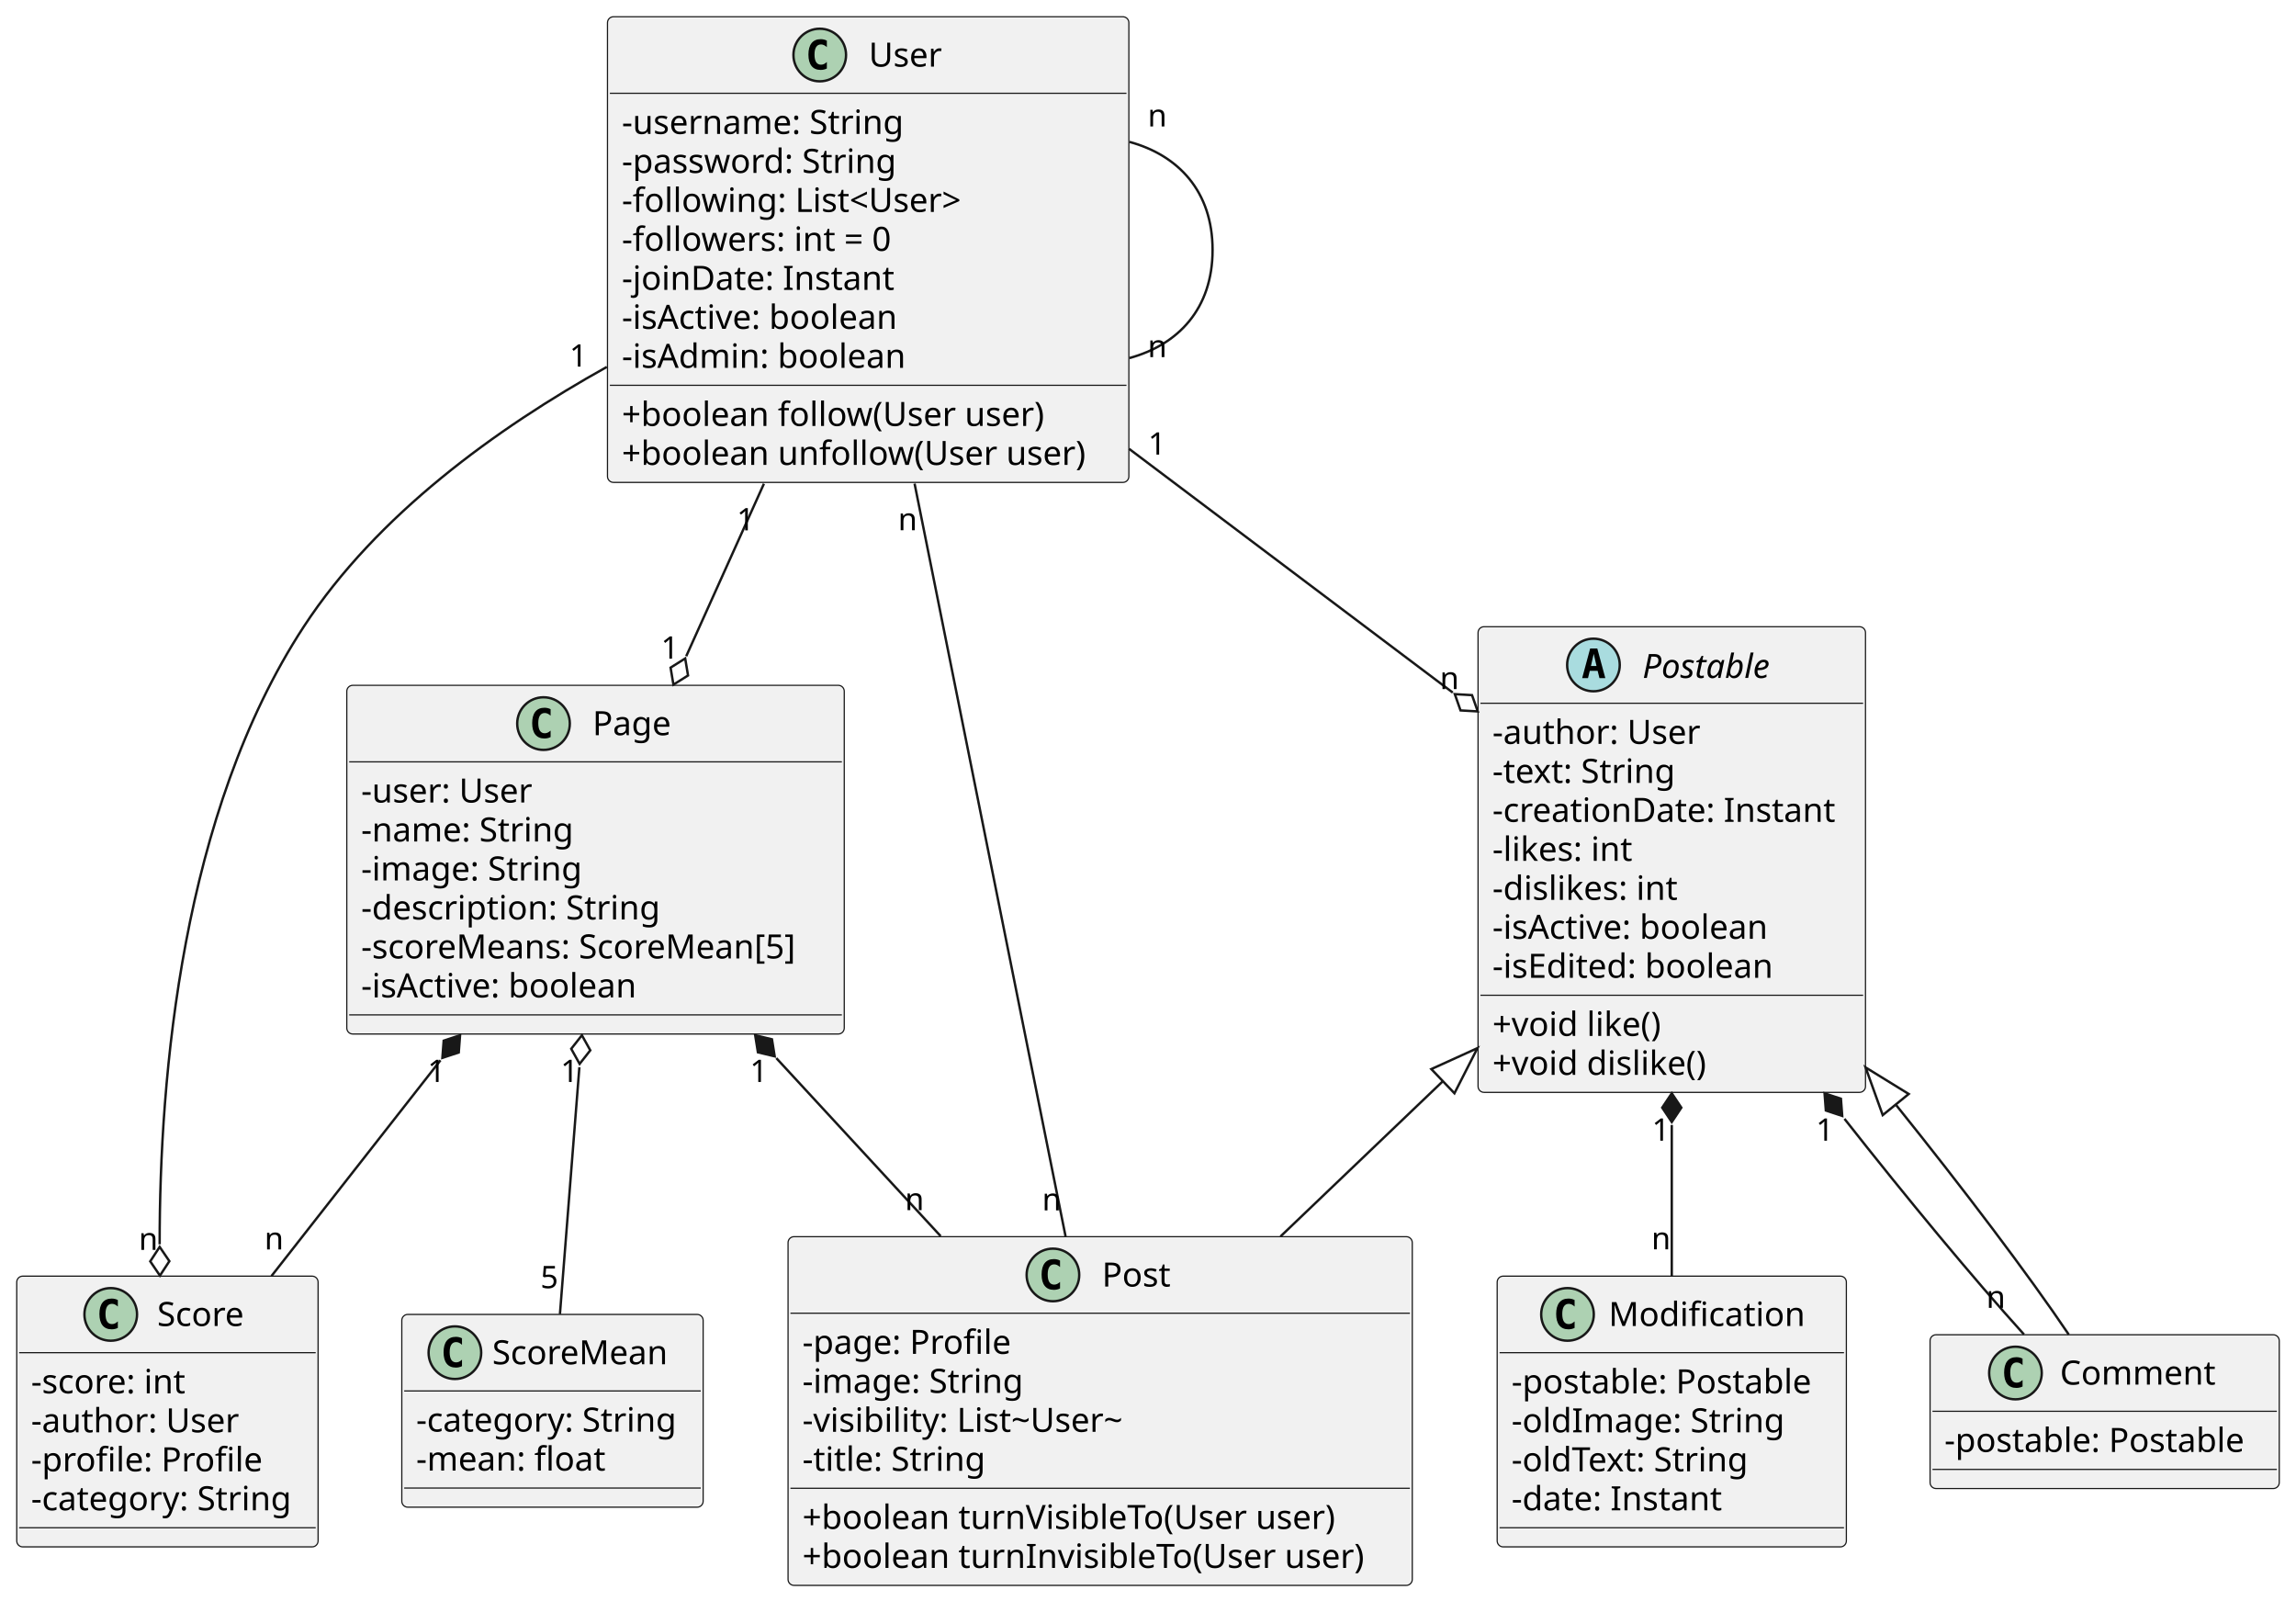
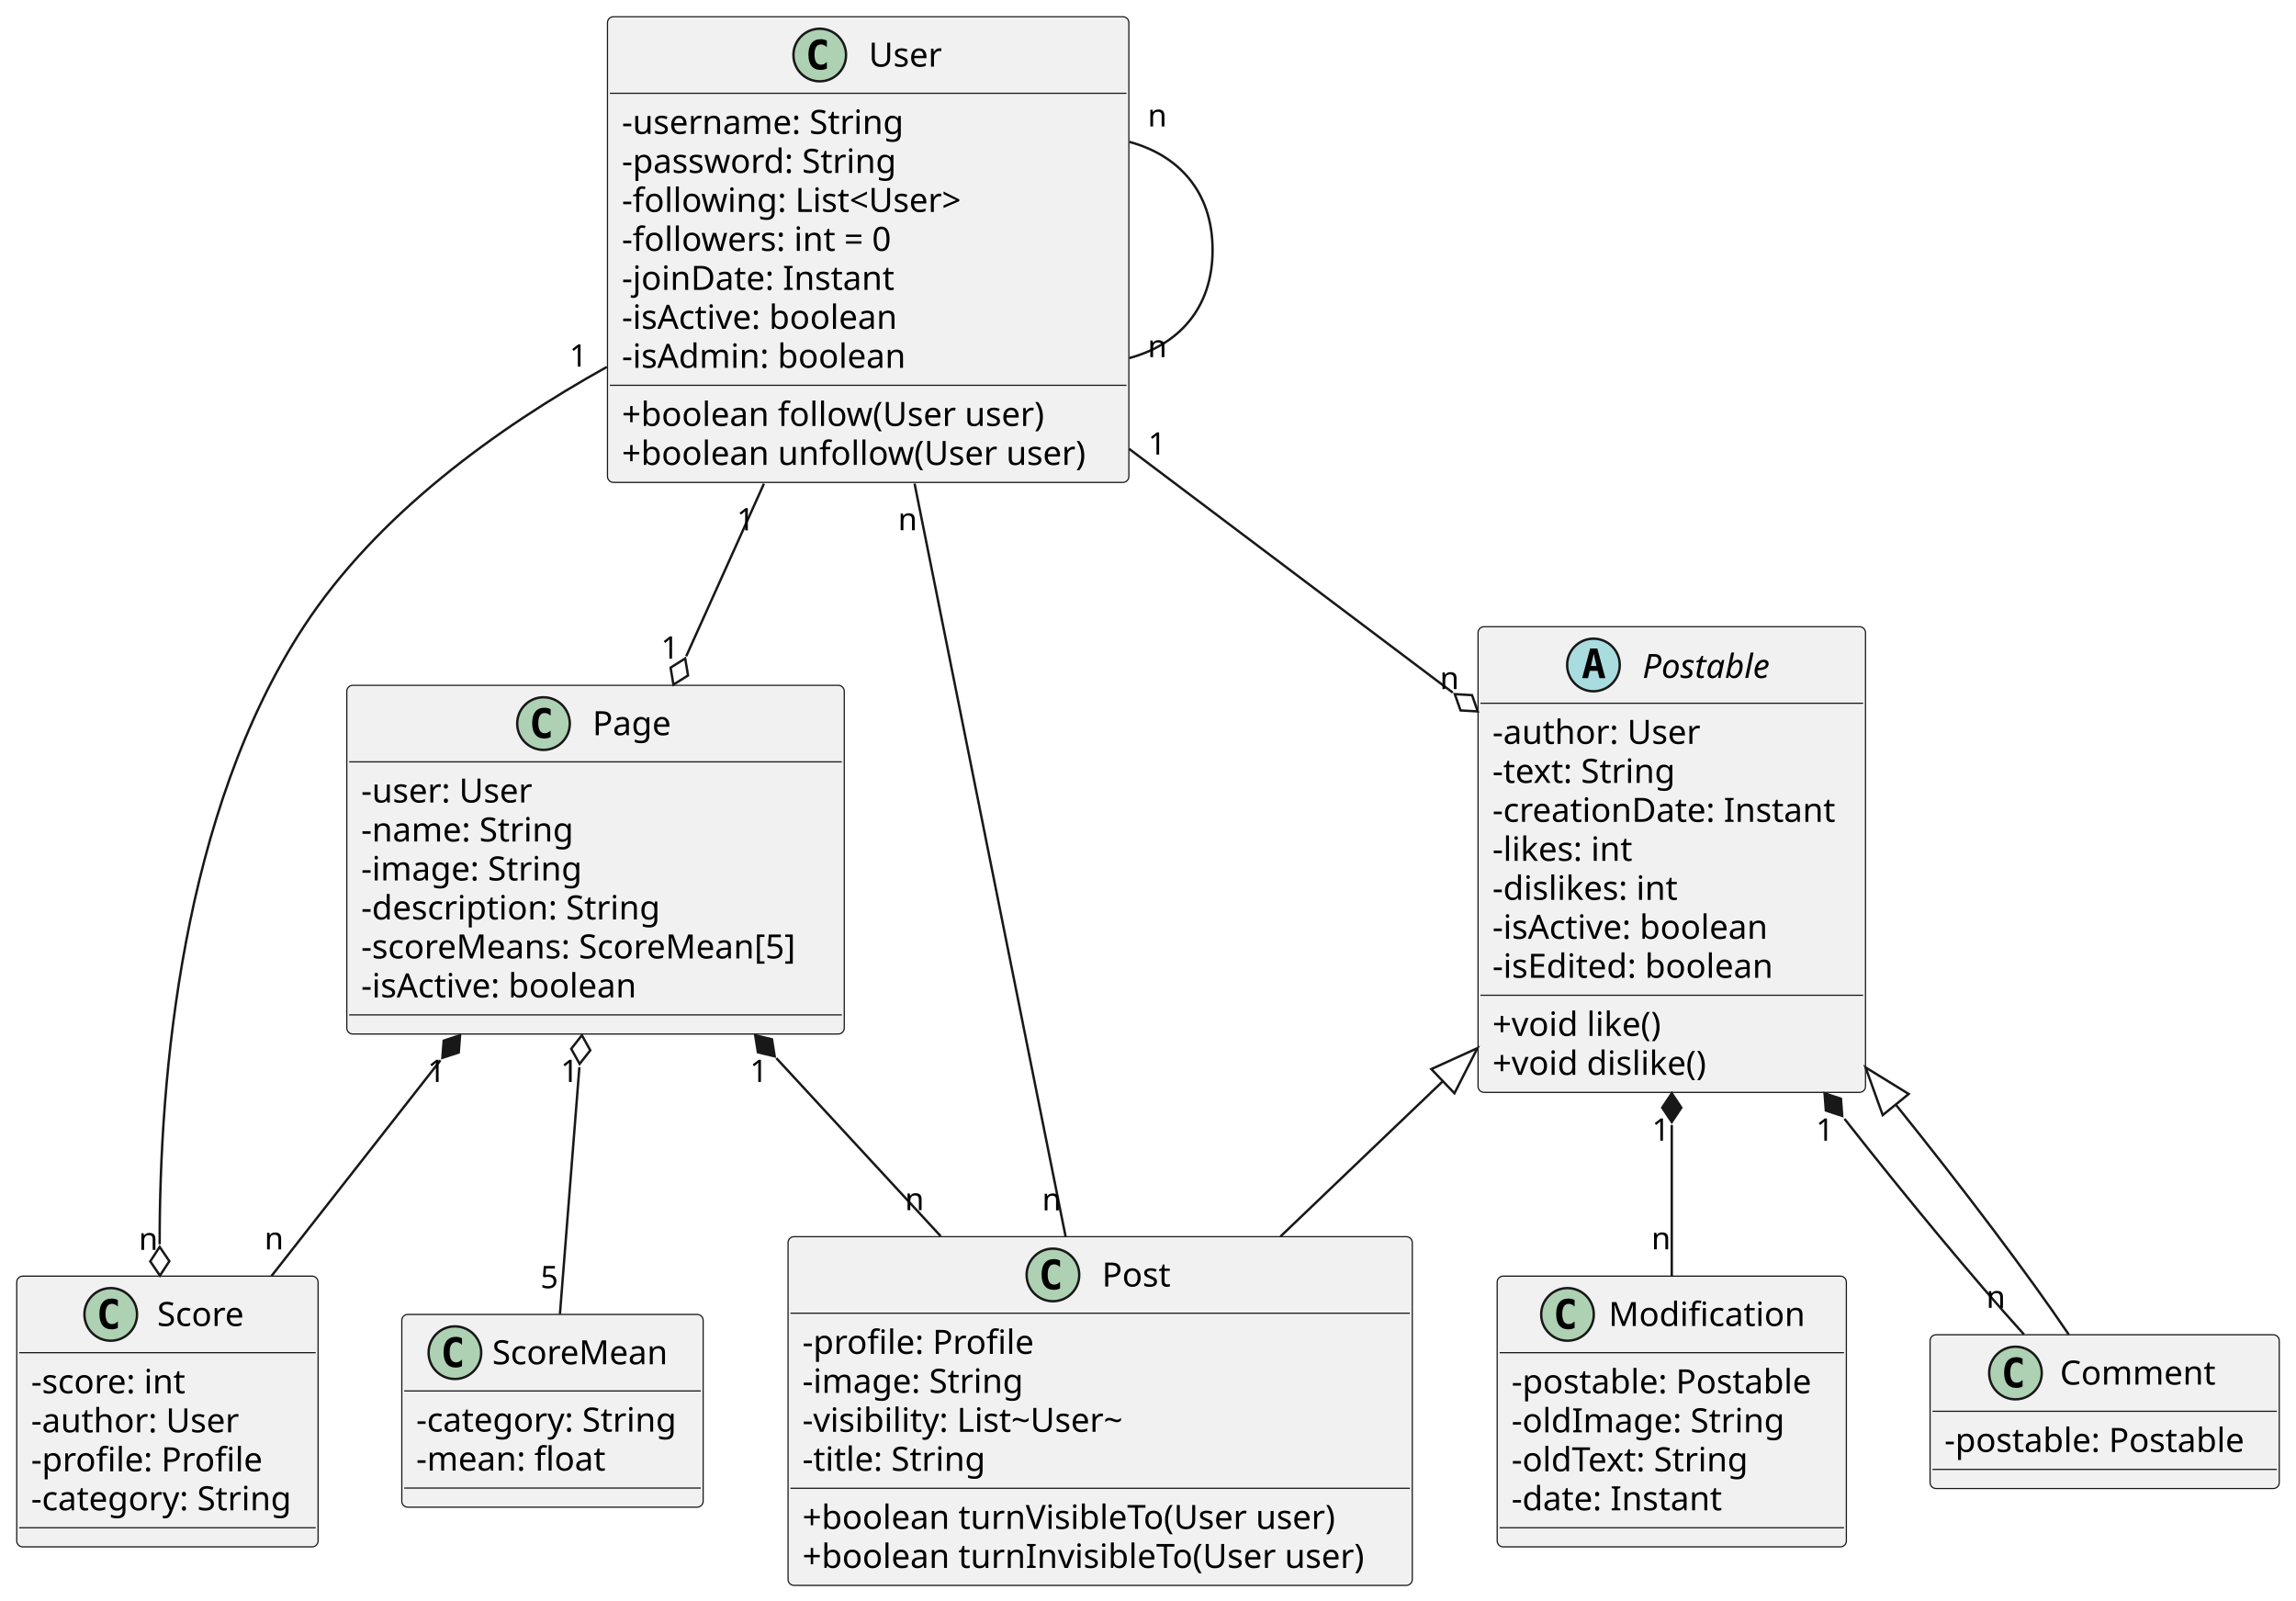
<svg xmlns="http://www.w3.org/2000/svg" contentStyleType="text/css" height="669px" preserveAspectRatio="none" style="width:960px;height:669px;background:#FFFFFF;" version="1.1" viewBox="0 0 960 669" width="960px" zoomAndPan="magnify">
  <defs />
  <g>
    <g id="elem_User">
      <rect codeLine="2" fill="#F1F1F1" height="194.672" id="User" rx="2.5" ry="2.5" style="stroke:#181818;stroke-width:0.5;" width="218" x="254" y="7" />
      <ellipse cx="342.75" cy="23" fill="#ADD1B2" rx="11" ry="11" style="stroke:#181818;stroke-width:1.0;" />
      <path d="M345.719,28.641 Q345.141,28.938 344.5,29.078 Q343.859,29.234 343.156,29.234 Q340.656,29.234 339.328,27.594 Q338.016,25.938 338.016,22.812 Q338.016,19.688 339.328,18.031 Q340.656,16.375 343.156,16.375 Q343.859,16.375 344.5,16.531 Q345.156,16.688 345.719,16.984 L345.719,19.703 Q345.094,19.125 344.5,18.859 Q343.906,18.578 343.281,18.578 Q341.938,18.578 341.25,19.656 Q340.562,20.719 340.562,22.812 Q340.562,24.906 341.25,25.984 Q341.938,27.047 343.281,27.047 Q343.906,27.047 344.5,26.781 Q345.094,26.5 345.719,25.922 L345.719,28.641 Z " fill="#000000" />
      <text fill="#000000" font-family="sans-serif" font-size="14" lengthAdjust="spacing" textLength="32" x="363.25" y="27.847">User</text>
      <line style="stroke:#181818;stroke-width:0.5;" x1="255" x2="471" y1="39" y2="39" />
      <text fill="#000000" font-family="sans-serif" font-size="14" lengthAdjust="spacing" textLength="124" x="260" y="55.995">-username: String</text>
      <text fill="#000000" font-family="sans-serif" font-size="14" lengthAdjust="spacing" textLength="121" x="260" y="72.292">-password: String</text>
      <text fill="#000000" font-family="sans-serif" font-size="14" lengthAdjust="spacing" textLength="153" x="260" y="88.589">-following: List&lt;User&gt;</text>
      <text fill="#000000" font-family="sans-serif" font-size="14" lengthAdjust="spacing" textLength="121" x="260" y="104.886">-followers: int = 0</text>
      <text fill="#000000" font-family="sans-serif" font-size="14" lengthAdjust="spacing" textLength="118" x="260" y="121.183">-joinDate: Instant</text>
      <text fill="#000000" font-family="sans-serif" font-size="14" lengthAdjust="spacing" textLength="122" x="260" y="137.48">-isActive: boolean</text>
      <text fill="#000000" font-family="sans-serif" font-size="14" lengthAdjust="spacing" textLength="124" x="260" y="153.776">-isAdmin: boolean</text>
      <line style="stroke:#181818;stroke-width:0.5;" x1="255" x2="471" y1="161.078" y2="161.078" />
      <text fill="#000000" font-family="sans-serif" font-size="14" lengthAdjust="spacing" textLength="188" x="260" y="178.073">+boolean follow(User user)</text>
      <text fill="#000000" font-family="sans-serif" font-size="14" lengthAdjust="spacing" textLength="206" x="260" y="194.37">+boolean unfollow(User user)</text>
    </g>
    <g id="elem_Page">
      <rect codeLine="13" fill="#F1F1F1" height="145.781" id="Page" rx="2.5" ry="2.5" style="stroke:#181818;stroke-width:0.5;" width="208" x="145" y="286.5" />
      <ellipse cx="227.25" cy="302.5" fill="#ADD1B2" rx="11" ry="11" style="stroke:#181818;stroke-width:1.0;" />
      <path d="M230.219,308.141 Q229.641,308.438 229,308.578 Q228.359,308.734 227.656,308.734 Q225.156,308.734 223.828,307.094 Q222.516,305.438 222.516,302.312 Q222.516,299.188 223.828,297.531 Q225.156,295.875 227.656,295.875 Q228.359,295.875 229,296.031 Q229.656,296.188 230.219,296.484 L230.219,299.203 Q229.594,298.625 229,298.359 Q228.406,298.078 227.781,298.078 Q226.438,298.078 225.75,299.156 Q225.062,300.219 225.062,302.312 Q225.062,304.406 225.75,305.484 Q226.438,306.547 227.781,306.547 Q228.406,306.547 229,306.281 Q229.594,306 230.219,305.422 L230.219,308.141 Z " fill="#000000" />
      <text fill="#000000" font-family="sans-serif" font-size="14" lengthAdjust="spacing" textLength="35" x="247.75" y="307.347">Page</text>
      <line style="stroke:#181818;stroke-width:0.5;" x1="146" x2="352" y1="318.5" y2="318.5" />
      <text fill="#000000" font-family="sans-serif" font-size="14" lengthAdjust="spacing" textLength="77" x="151" y="335.495">-user: User</text>
      <text fill="#000000" font-family="sans-serif" font-size="14" lengthAdjust="spacing" textLength="93" x="151" y="351.792">-name: String</text>
      <text fill="#000000" font-family="sans-serif" font-size="14" lengthAdjust="spacing" textLength="96" x="151" y="368.089">-image: String</text>
      <text fill="#000000" font-family="sans-serif" font-size="14" lengthAdjust="spacing" textLength="131" x="151" y="384.386">-description: String</text>
      <text fill="#000000" font-family="sans-serif" font-size="14" lengthAdjust="spacing" textLength="196" x="151" y="400.683">-scoreMeans: ScoreMean[5]</text>
      <text fill="#000000" font-family="sans-serif" font-size="14" lengthAdjust="spacing" textLength="122" x="151" y="416.979">-isActive: boolean</text>
      <line style="stroke:#181818;stroke-width:0.5;" x1="146" x2="352" y1="424.281" y2="424.281" />
    </g>
    <g id="elem_Postable">
      <rect codeLine="21" fill="#F1F1F1" height="194.672" id="Postable" rx="2.5" ry="2.5" style="stroke:#181818;stroke-width:0.5;" width="162" x="618" y="262" />
      <ellipse cx="666.25" cy="278" fill="#A9DCDF" rx="11" ry="11" style="stroke:#181818;stroke-width:1.0;" />
      <path d="M666.359,273.344 L665.203,278.422 L667.531,278.422 L666.359,273.344 Z M664.875,271.109 L667.859,271.109 L671.219,283.5 L668.766,283.5 L668,280.438 L664.719,280.438 L663.969,283.5 L661.531,283.5 L664.875,271.109 Z " fill="#000000" />
      <text fill="#000000" font-family="sans-serif" font-size="14" font-style="italic" lengthAdjust="spacing" textLength="57" x="686.75" y="283.432">Postable</text>
      <line style="stroke:#181818;stroke-width:0.5;" x1="619" x2="779" y1="294" y2="294" />
      <text fill="#000000" font-family="sans-serif" font-size="14" lengthAdjust="spacing" textLength="91" x="624" y="310.995">-author: User</text>
      <text fill="#000000" font-family="sans-serif" font-size="14" lengthAdjust="spacing" textLength="80" x="624" y="327.292">-text: String</text>
      <text fill="#000000" font-family="sans-serif" font-size="14" lengthAdjust="spacing" textLength="150" x="624" y="343.589">-creationDate: Instant</text>
      <text fill="#000000" font-family="sans-serif" font-size="14" lengthAdjust="spacing" textLength="62" x="624" y="359.886">-likes: int</text>
      <text fill="#000000" font-family="sans-serif" font-size="14" lengthAdjust="spacing" textLength="82" x="624" y="376.183">-dislikes: int</text>
      <text fill="#000000" font-family="sans-serif" font-size="14" lengthAdjust="spacing" textLength="122" x="624" y="392.479">-isActive: boolean</text>
      <text fill="#000000" font-family="sans-serif" font-size="14" lengthAdjust="spacing" textLength="125" x="624" y="408.776">-isEdited: boolean</text>
      <line style="stroke:#181818;stroke-width:0.5;" x1="619" x2="779" y1="416.078" y2="416.078" />
      <text fill="#000000" font-family="sans-serif" font-size="14" lengthAdjust="spacing" textLength="77" x="624" y="433.073">+void like()</text>
      <text fill="#000000" font-family="sans-serif" font-size="14" lengthAdjust="spacing" textLength="97" x="624" y="449.37">+void dislike()</text>
    </g>
    <g id="elem_Post">
      <rect codeLine="32" fill="#F1F1F1" height="145.781" id="Post" rx="2.5" ry="2.5" style="stroke:#181818;stroke-width:0.5;" width="261" x="329.5" y="517" />
      <ellipse cx="440.25" cy="533" fill="#ADD1B2" rx="11" ry="11" style="stroke:#181818;stroke-width:1.0;" />
      <path d="M443.219,538.641 Q442.641,538.938 442,539.078 Q441.359,539.234 440.656,539.234 Q438.156,539.234 436.828,537.594 Q435.516,535.938 435.516,532.812 Q435.516,529.688 436.828,528.031 Q438.156,526.375 440.656,526.375 Q441.359,526.375 442,526.531 Q442.656,526.688 443.219,526.984 L443.219,529.703 Q442.594,529.125 442,528.859 Q441.406,528.578 440.781,528.578 Q439.438,528.578 438.75,529.656 Q438.062,530.719 438.062,532.812 Q438.062,534.906 438.75,535.984 Q439.438,537.047 440.781,537.047 Q441.406,537.047 442,536.781 Q442.594,536.5 443.219,535.922 L443.219,538.641 Z " fill="#000000" />
      <text fill="#000000" font-family="sans-serif" font-size="14" lengthAdjust="spacing" textLength="31" x="460.75" y="537.847">Post</text>
      <line style="stroke:#181818;stroke-width:0.5;" x1="330.5" x2="589.5" y1="549" y2="549" />
-       <text fill="#000000" font-family="sans-serif" font-size="14" lengthAdjust="spacing" textLength="91" x="335.5" y="565.995">-page: Profile</text>
+       <text fill="#000000" font-family="sans-serif" font-size="14" lengthAdjust="spacing" textLength="91" x="335.5" y="565.995">-profile: Profile</text>
      <text fill="#000000" font-family="sans-serif" font-size="14" lengthAdjust="spacing" textLength="96" x="335.5" y="582.292">-image: String</text>
      <text fill="#000000" font-family="sans-serif" font-size="14" lengthAdjust="spacing" textLength="144" x="335.5" y="598.589">-visibility: List~User~</text>
      <text fill="#000000" font-family="sans-serif" font-size="14" lengthAdjust="spacing" textLength="79" x="335.5" y="614.886">-title: String</text>
      <line style="stroke:#181818;stroke-width:0.5;" x1="330.5" x2="589.5" y1="622.188" y2="622.188" />
      <text fill="#000000" font-family="sans-serif" font-size="14" lengthAdjust="spacing" textLength="239" x="335.5" y="639.183">+boolean turnVisibleTo(User user)</text>
      <text fill="#000000" font-family="sans-serif" font-size="14" lengthAdjust="spacing" textLength="249" x="335.5" y="655.48">+boolean turnInvisibleTo(User user)</text>
    </g>
    <g id="elem_Comment">
      <rect codeLine="40" fill="#F1F1F1" height="64.297" id="Comment" rx="2.5" ry="2.5" style="stroke:#181818;stroke-width:0.5;" width="146" x="807" y="558" />
      <ellipse cx="842.7" cy="574" fill="#ADD1B2" rx="11" ry="11" style="stroke:#181818;stroke-width:1.0;" />
      <path d="M845.669,579.641 Q845.091,579.938 844.45,580.078 Q843.809,580.234 843.106,580.234 Q840.606,580.234 839.278,578.594 Q837.966,576.938 837.966,573.812 Q837.966,570.688 839.278,569.031 Q840.606,567.375 843.106,567.375 Q843.809,567.375 844.45,567.531 Q845.106,567.688 845.669,567.984 L845.669,570.703 Q845.044,570.125 844.45,569.859 Q843.856,569.578 843.231,569.578 Q841.888,569.578 841.2,570.656 Q840.513,571.719 840.513,573.812 Q840.513,575.906 841.2,576.984 Q841.888,578.047 843.231,578.047 Q843.856,578.047 844.45,577.781 Q845.044,577.5 845.669,576.922 L845.669,579.641 Z " fill="#000000" />
      <text fill="#000000" font-family="sans-serif" font-size="14" lengthAdjust="spacing" textLength="68" x="861.3" y="578.847">Comment</text>
      <line style="stroke:#181818;stroke-width:0.5;" x1="808" x2="952" y1="590" y2="590" />
      <text fill="#000000" font-family="sans-serif" font-size="14" lengthAdjust="spacing" textLength="134" x="813" y="606.995">-postable: Postable</text>
      <line style="stroke:#181818;stroke-width:0.5;" x1="808" x2="952" y1="614.297" y2="614.297" />
    </g>
    <g id="elem_Modification">
      <rect codeLine="43" fill="#F1F1F1" height="113.188" id="Modification" rx="2.5" ry="2.5" style="stroke:#181818;stroke-width:0.5;" width="146" x="626" y="533.5" />
      <ellipse cx="655.4" cy="549.5" fill="#ADD1B2" rx="11" ry="11" style="stroke:#181818;stroke-width:1.0;" />
      <path d="M658.369,555.141 Q657.791,555.438 657.15,555.578 Q656.509,555.734 655.806,555.734 Q653.306,555.734 651.978,554.094 Q650.666,552.438 650.666,549.312 Q650.666,546.188 651.978,544.531 Q653.306,542.875 655.806,542.875 Q656.509,542.875 657.15,543.031 Q657.806,543.188 658.369,543.484 L658.369,546.203 Q657.744,545.625 657.15,545.359 Q656.556,545.078 655.931,545.078 Q654.587,545.078 653.9,546.156 Q653.212,547.219 653.212,549.312 Q653.212,551.406 653.9,552.484 Q654.587,553.547 655.931,553.547 Q656.556,553.547 657.15,553.281 Q657.744,553 658.369,552.422 L658.369,555.141 Z " fill="#000000" />
      <text fill="#000000" font-family="sans-serif" font-size="14" lengthAdjust="spacing" textLength="82" x="672.6" y="554.347">Modification</text>
      <line style="stroke:#181818;stroke-width:0.5;" x1="627" x2="771" y1="565.5" y2="565.5" />
      <text fill="#000000" font-family="sans-serif" font-size="14" lengthAdjust="spacing" textLength="134" x="632" y="582.495">-postable: Postable</text>
      <text fill="#000000" font-family="sans-serif" font-size="14" lengthAdjust="spacing" textLength="117" x="632" y="598.792">-oldImage: String</text>
      <text fill="#000000" font-family="sans-serif" font-size="14" lengthAdjust="spacing" textLength="105" x="632" y="615.089">-oldText: String</text>
      <text fill="#000000" font-family="sans-serif" font-size="14" lengthAdjust="spacing" textLength="92" x="632" y="631.386">-date: Instant</text>
      <line style="stroke:#181818;stroke-width:0.5;" x1="627" x2="771" y1="638.688" y2="638.688" />
    </g>
    <g id="elem_Score">
      <rect codeLine="49" fill="#F1F1F1" height="113.188" id="Score" rx="2.5" ry="2.5" style="stroke:#181818;stroke-width:0.5;" width="126" x="7" y="533.5" />
      <ellipse cx="46.3" cy="549.5" fill="#ADD1B2" rx="11" ry="11" style="stroke:#181818;stroke-width:1.0;" />
      <path d="M49.269,555.141 Q48.691,555.438 48.05,555.578 Q47.409,555.734 46.706,555.734 Q44.206,555.734 42.878,554.094 Q41.566,552.438 41.566,549.312 Q41.566,546.188 42.878,544.531 Q44.206,542.875 46.706,542.875 Q47.409,542.875 48.05,543.031 Q48.706,543.188 49.269,543.484 L49.269,546.203 Q48.644,545.625 48.05,545.359 Q47.456,545.078 46.831,545.078 Q45.487,545.078 44.8,546.156 Q44.112,547.219 44.112,549.312 Q44.112,551.406 44.8,552.484 Q45.487,553.547 46.831,553.547 Q47.456,553.547 48.05,553.281 Q48.644,553 49.269,552.422 L49.269,555.141 Z " fill="#000000" />
      <text fill="#000000" font-family="sans-serif" font-size="14" lengthAdjust="spacing" textLength="40" x="65.7" y="554.347">Score</text>
      <line style="stroke:#181818;stroke-width:0.5;" x1="8" x2="132" y1="565.5" y2="565.5" />
      <text fill="#000000" font-family="sans-serif" font-size="14" lengthAdjust="spacing" textLength="70" x="13" y="582.495">-score: int</text>
      <text fill="#000000" font-family="sans-serif" font-size="14" lengthAdjust="spacing" textLength="91" x="13" y="598.792">-author: User</text>
      <text fill="#000000" font-family="sans-serif" font-size="14" lengthAdjust="spacing" textLength="98" x="13" y="615.089">-profile: Profile</text>
      <text fill="#000000" font-family="sans-serif" font-size="14" lengthAdjust="spacing" textLength="114" x="13" y="631.386">-category: String</text>
      <line style="stroke:#181818;stroke-width:0.5;" x1="8" x2="132" y1="638.688" y2="638.688" />
    </g>
    <g id="elem_ScoreMean">
      <rect codeLine="55" fill="#F1F1F1" height="80.594" id="ScoreMean" rx="2.5" ry="2.5" style="stroke:#181818;stroke-width:0.5;" width="126" x="168" y="549.5" />
      <ellipse cx="190.2" cy="565.5" fill="#ADD1B2" rx="11" ry="11" style="stroke:#181818;stroke-width:1.0;" />
      <path d="M193.169,571.141 Q192.591,571.438 191.95,571.578 Q191.309,571.734 190.606,571.734 Q188.106,571.734 186.778,570.094 Q185.466,568.438 185.466,565.312 Q185.466,562.188 186.778,560.531 Q188.106,558.875 190.606,558.875 Q191.309,558.875 191.95,559.031 Q192.606,559.188 193.169,559.484 L193.169,562.203 Q192.544,561.625 191.95,561.359 Q191.356,561.078 190.731,561.078 Q189.387,561.078 188.7,562.156 Q188.012,563.219 188.012,565.312 Q188.012,567.406 188.7,568.484 Q189.387,569.547 190.731,569.547 Q191.356,569.547 191.95,569.281 Q192.544,569 193.169,568.422 L193.169,571.141 Z " fill="#000000" />
      <text fill="#000000" font-family="sans-serif" font-size="14" lengthAdjust="spacing" textLength="78" x="205.8" y="570.347">ScoreMean</text>
      <line style="stroke:#181818;stroke-width:0.5;" x1="169" x2="293" y1="581.5" y2="581.5" />
      <text fill="#000000" font-family="sans-serif" font-size="14" lengthAdjust="spacing" textLength="114" x="174" y="598.495">-category: String</text>
      <text fill="#000000" font-family="sans-serif" font-size="14" lengthAdjust="spacing" textLength="82" x="174" y="614.792">-mean: float</text>
      <line style="stroke:#181818;stroke-width:0.5;" x1="169" x2="293" y1="622.094" y2="622.094" />
    </g>
    <g id="link_User_User">
      <path codeLine="59" d="M472.26,59.32 C492.64,64.88 507,79.94 507,104.5 C507,129.06 492.64,144.12 472.26,149.68 " fill="none" id="User-User" style="stroke:#181818;stroke-width:1.0;" />
      <text fill="#000000" font-family="sans-serif" font-size="13" lengthAdjust="spacing" textLength="8" x="479.87" y="52.863">n</text>
      <text fill="#000000" font-family="sans-serif" font-size="13" lengthAdjust="spacing" textLength="8" x="479.87" y="149.294">n</text>
    </g>
    <g id="link_User_Postable">
      <path codeLine="60" d="M472.09,187.64 C515.81,220.56 565.63,258.07 607.42,289.54 " fill="none" id="User-to-Postable" style="stroke:#181818;stroke-width:1.0;" />
      <polygon fill="none" points="617.87,297.41,615.481,290.606,608.281,290.195,610.671,296.999,617.87,297.41" style="stroke:#181818;stroke-width:1.0;" />
      <text fill="#000000" font-family="sans-serif" font-size="13" lengthAdjust="spacing" textLength="8" x="480.042" y="190.042">1</text>
      <text fill="#000000" font-family="sans-serif" font-size="13" lengthAdjust="spacing" textLength="8" x="602.022" y="288.083">n</text>
    </g>
    <g id="link_User_Score">
      <path codeLine="61" d="M253.72,153.4 C207.6,179.08 157.6,215.19 127,262 C76.05,339.94 66.71,449.77 66.75,520.18 " fill="none" id="User-to-Score" style="stroke:#181818;stroke-width:1.0;" />
      <polygon fill="none" points="66.87,533.28,70.817,527.245,66.764,521.28,62.817,527.315,66.87,533.28" style="stroke:#181818;stroke-width:1.0;" />
      <text fill="#000000" font-family="sans-serif" font-size="13" lengthAdjust="spacing" textLength="8" x="238.109" y="153.264">1</text>
      <text fill="#000000" font-family="sans-serif" font-size="13" lengthAdjust="spacing" textLength="8" x="58.001" y="522.517">n</text>
    </g>
    <g id="link_User_Post">
      <path codeLine="62" d="M382.4,202.18 C401.03,295.05 428.75,433.25 445.53,516.87 " fill="none" id="User-Post" style="stroke:#181818;stroke-width:1.0;" />
      <text fill="#000000" font-family="sans-serif" font-size="13" lengthAdjust="spacing" textLength="8" x="375.483" y="221.659">n</text>
      <text fill="#000000" font-family="sans-serif" font-size="13" lengthAdjust="spacing" textLength="8" x="435.712" y="506.017">n</text>
    </g>
    <g id="link_User_Page">
      <path codeLine="63" d="M319.41,202.23 C308.71,225.99 297.33,251.23 286.92,274.34 " fill="none" id="User-to-Page" style="stroke:#181818;stroke-width:1.0;" />
      <polygon fill="none" points="281.57,286.22,287.678,282.387,286.489,275.274,280.381,279.108,281.57,286.22" style="stroke:#181818;stroke-width:1.0;" />
      <text fill="#000000" font-family="sans-serif" font-size="13" lengthAdjust="spacing" textLength="8" x="308.064" y="221.712">1</text>
      <text fill="#000000" font-family="sans-serif" font-size="13" lengthAdjust="spacing" textLength="8" x="276.382" y="275.352">1</text>
    </g>
    <g id="link_Page_Post">
      <path codeLine="64" d="M324.59,442.36 C347.04,466.67 371.47,493.12 393.31,516.78 " fill="none" id="Page-backto-Post" style="stroke:#181818;stroke-width:1.0;" />
      <polygon fill="#181818" points="315.76,432.8,316.898,439.921,323.909,441.608,322.771,434.488,315.76,432.8" style="stroke:#181818;stroke-width:1.0;" />
      <text fill="#000000" font-family="sans-serif" font-size="13" lengthAdjust="spacing" textLength="8" x="313.546" y="452.332">1</text>
      <text fill="#000000" font-family="sans-serif" font-size="13" lengthAdjust="spacing" textLength="8" x="378.351" y="505.918">n</text>
    </g>
    <g id="link_Page_Score">
      <path codeLine="65" d="M184.17,443.26 C160.67,473.25 134.72,506.38 113.5,533.47 " fill="none" id="Page-backto-Score" style="stroke:#181818;stroke-width:1.0;" />
      <polygon fill="#181818" points="192.36,432.8,185.512,435.061,184.965,442.251,191.813,439.99,192.36,432.8" style="stroke:#181818;stroke-width:1.0;" />
      <text fill="#000000" font-family="sans-serif" font-size="13" lengthAdjust="spacing" textLength="8" x="178.77" y="452.332">1</text>
      <text fill="#000000" font-family="sans-serif" font-size="13" lengthAdjust="spacing" textLength="8" x="110.561" y="522.33">n</text>
    </g>
    <g id="link_Page_ScoreMean">
      <path codeLine="66" d="M242.25,446.16 C239.46,481.61 236.36,520.98 234.12,549.39 " fill="none" id="Page-backto-ScoreMean" style="stroke:#181818;stroke-width:1.0;" />
      <polygon fill="none" points="243.3,432.8,238.838,438.465,242.35,444.762,246.813,439.098,243.3,432.8" style="stroke:#181818;stroke-width:1.0;" />
      <text fill="#000000" font-family="sans-serif" font-size="13" lengthAdjust="spacing" textLength="8" x="234.406" y="452.332">1</text>
      <text fill="#000000" font-family="sans-serif" font-size="13" lengthAdjust="spacing" textLength="8" x="225.974" y="538.533">5</text>
    </g>
    <g id="link_Postable_Modification">
      <path codeLine="67" d="M699,470.29 C699,492.2 699,514.32 699,533.44 " fill="none" id="Postable-backto-Modification" style="stroke:#181818;stroke-width:1.0;" />
      <polygon fill="#181818" points="699,457.07,695,463.07,699,469.07,703,463.07,699,457.07" style="stroke:#181818;stroke-width:1.0;" />
      <text fill="#000000" font-family="sans-serif" font-size="13" lengthAdjust="spacing" textLength="8" x="690.706" y="476.87">1</text>
      <text fill="#000000" font-family="sans-serif" font-size="13" lengthAdjust="spacing" textLength="8" x="690.487" y="522.296">n</text>
    </g>
    <g id="link_Postable_Comment">
      <path codeLine="68" d="M771.21,467.73 C797.1,500.67 825.03,534.39 846.27,557.88 " fill="none" id="Postable-backto-Comment" style="stroke:#181818;stroke-width:1.0;" />
      <polygon fill="#181818" points="762.88,457.07,763.421,464.261,770.266,466.527,769.726,459.337,762.88,457.07" style="stroke:#181818;stroke-width:1.0;" />
      <text fill="#000000" font-family="sans-serif" font-size="13" lengthAdjust="spacing" textLength="8" x="759.277" y="476.87">1</text>
      <text fill="#000000" font-family="sans-serif" font-size="13" lengthAdjust="spacing" textLength="8" x="830.488" y="546.758">n</text>
    </g>
    <g id="link_Postable_Comment">
      <path codeLine="70" d="M792.85,462.03 C820.77,496.76 848.26,533.07 864.99,557.92 " fill="none" id="Postable-backto-Comment-1" style="stroke:#181818;stroke-width:1.0;" />
      <polygon fill="none" points="787.2,466.18,780.03,446.24,798.07,457.35,787.2,466.18" style="stroke:#181818;stroke-width:1.0;" />
    </g>
    <g id="link_Postable_Post">
      <path codeLine="69" d="M603.14,452.15 C580.6,473.7 556.89,496.37 535.39,516.92 " fill="none" id="Postable-backto-Post" style="stroke:#181818;stroke-width:1.0;" />
      <polygon fill="none" points="598.46,446.94,617.75,438.18,608.13,457.06,598.46,446.94" style="stroke:#181818;stroke-width:1.0;" />
    </g>
  </g>
</svg>
